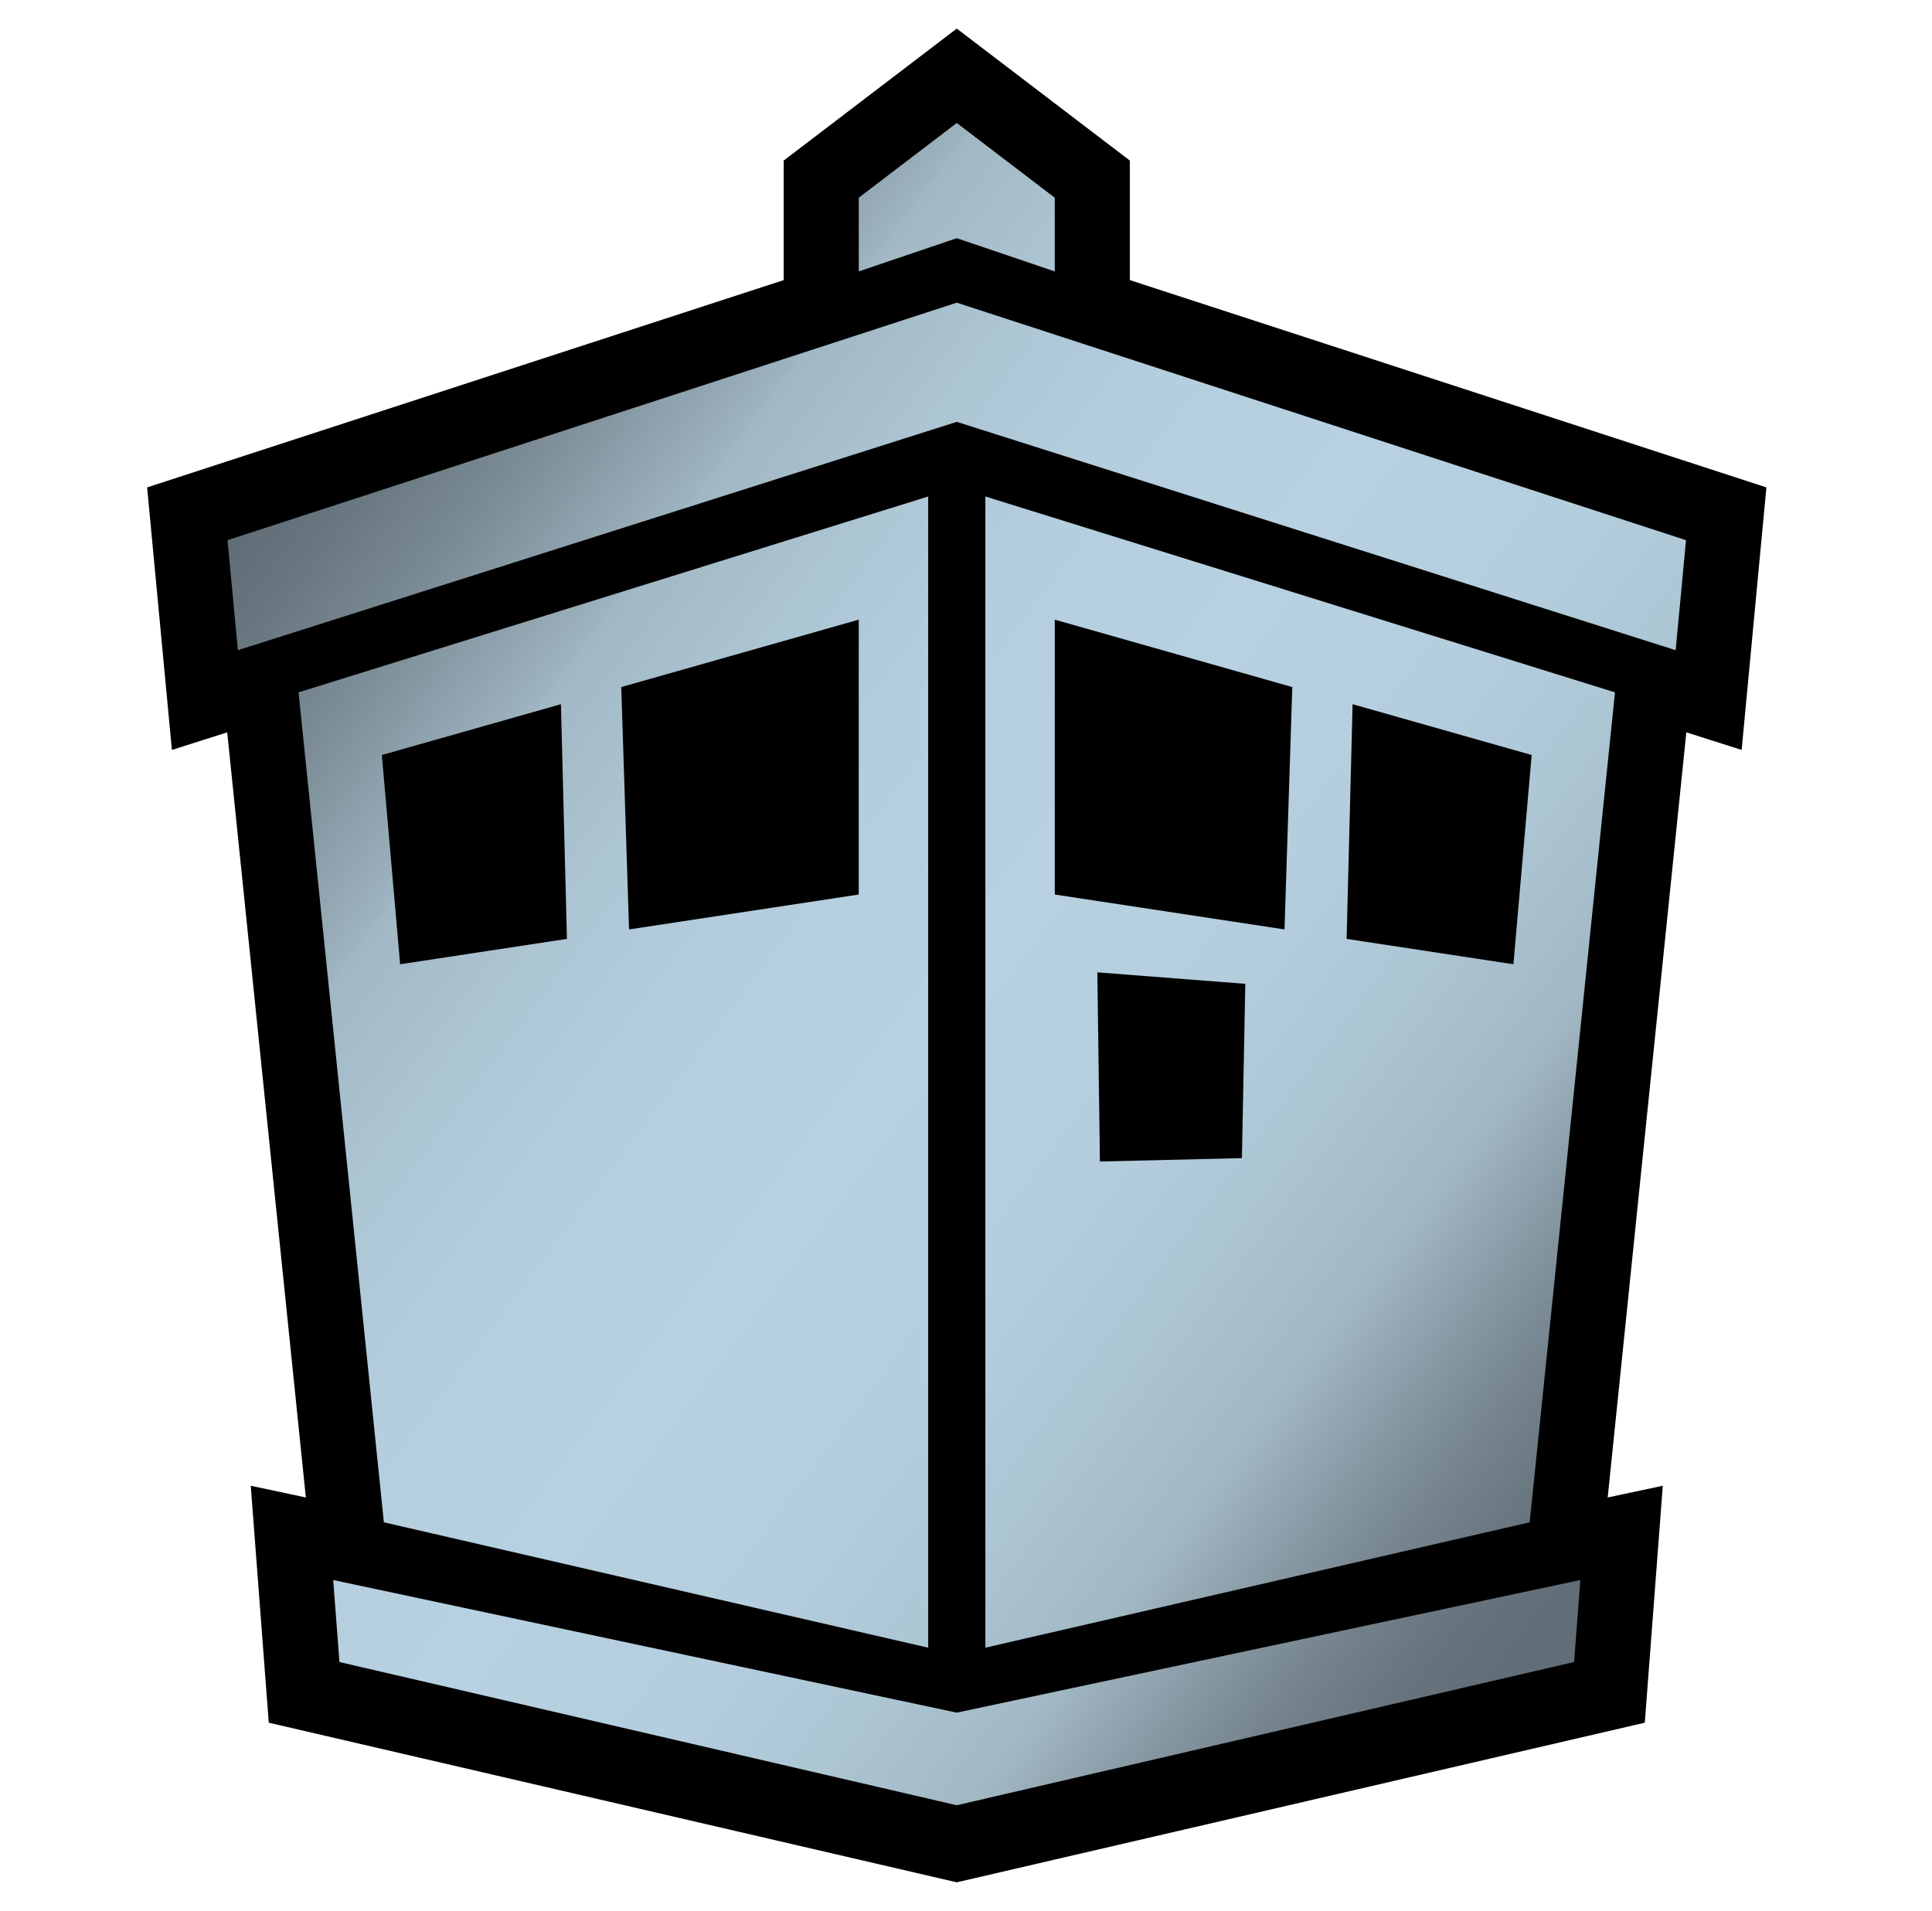
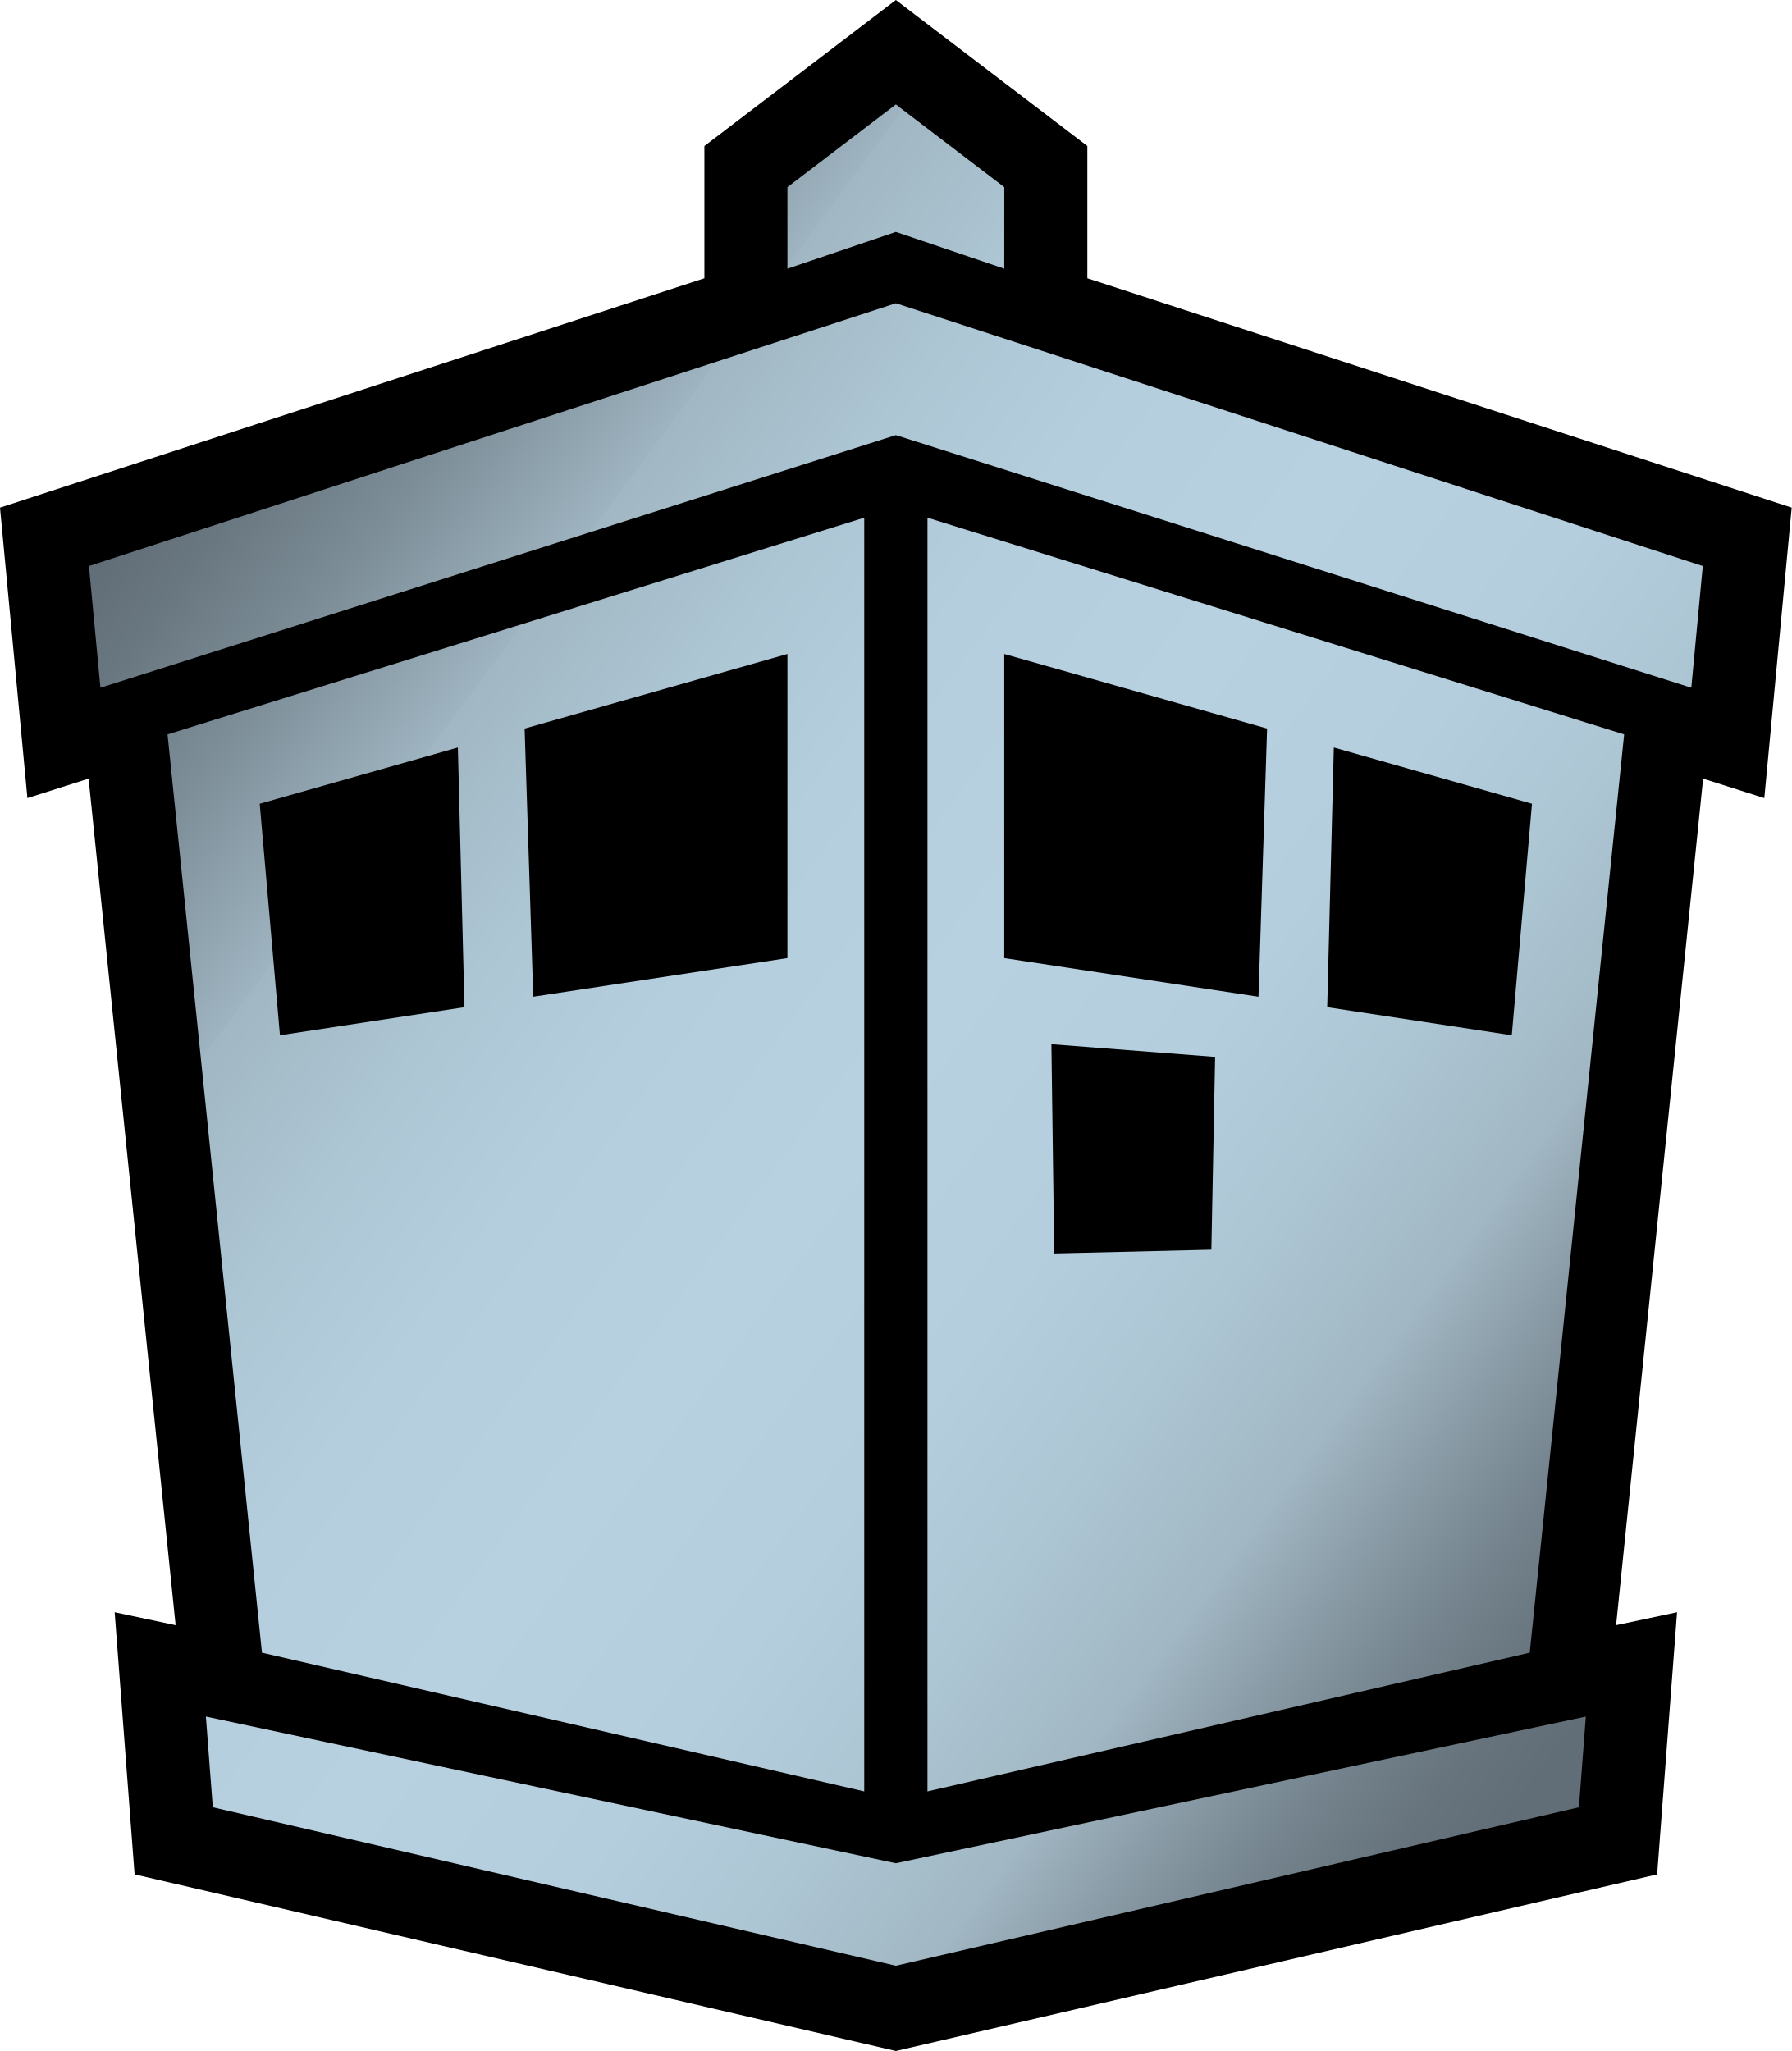
- <svg xmlns="http://www.w3.org/2000/svg" width="100%" height="100%" viewBox="0 0 91 90" version="1.1" xml:space="preserve" style="fill-rule:evenodd;clip-rule:evenodd;stroke-linejoin:round;stroke-miterlimit:2;">
-   <rect id="Uncommon" x="0.065" y="0" width="90" height="90" style="fill:none;" />
-   <path d="M36.914,13.194l-0,-5.631l8.151,-6.217l8.152,6.217l0,5.631l29.983,9.765l-1.166,12.366l-2.605,-0.828l-3.704,36.041l2.595,-0.552l-0.848,11.161l-32.407,7.519l-32.406,-7.519l-0.848,-11.161l2.595,0.552l-3.704,-36.041l-2.605,0.828l-1.167,-12.366l29.984,-9.765Z" />
-   <path d="M45.065,19.871l-33.86,10.756l-0.489,-5.182l34.349,-11.188l34.349,11.188l-0.488,5.182l-33.861,-10.756Zm0,-8.651l-4.616,1.565l0,-3.472l4.616,-3.52l4.616,3.52l0,3.472l-4.616,-1.565Zm0,73.816l-29.077,-6.747l-0.294,-3.862l29.371,6.246l29.371,-6.246l-0.293,3.862l-29.078,6.747Zm-1.346,-61.649l-0,54.227l-25.638,-5.906l-4.019,-39.095l29.657,-9.226Zm-14.09,20.394l10.82,-1.645l0,-12.947l-11.187,3.175l0.367,11.417Zm-3.208,-10.61l-8.435,2.394l0.861,9.856l7.856,-1.195l-0.282,-11.055Zm19.991,-9.784l29.656,9.226l-4.018,39.095l-25.638,5.906l0,-54.227Zm14.09,20.394l0.367,-11.417l-11.188,-3.175l0,12.947l10.821,1.645Zm-8.815,2.021l0.12,8.911l6.689,-0.16l0.16,-8.21l-6.969,-0.541Zm12.022,-12.631l-0.282,11.055l7.857,1.195l0.86,-9.856l-8.435,-2.394Z" style="fill:url(#_Linear1);" />
+ <svg xmlns="http://www.w3.org/2000/svg" id="Layer_2" data-name="Layer 2" viewBox="0 0 915.24 1047.84">
  <defs>
-     <linearGradient id="_Linear1" x1="0" y1="0" x2="1" y2="0" gradientUnits="userSpaceOnUse" gradientTransform="matrix(63.7203,48.9819,-48.9819,63.7203,10.7162,25.445)">
-       <stop offset="0" style="stop-color:#626e77;stop-opacity:1" />
-       <stop offset="0.04" style="stop-color:#697780;stop-opacity:1" />
-       <stop offset="0.11" style="stop-color:#7d8e98;stop-opacity:1" />
-       <stop offset="0.2" style="stop-color:#9eb4c0;stop-opacity:1" />
-       <stop offset="0.2" style="stop-color:#a0b6c2;stop-opacity:1" />
-       <stop offset="0.2" style="stop-color:#a1b7c3;stop-opacity:1" />
-       <stop offset="0.29" style="stop-color:#adc6d4;stop-opacity:1" />
-       <stop offset="0.38" style="stop-color:#b5cede;stop-opacity:1" />
-       <stop offset="0.5" style="stop-color:#b7d1e1;stop-opacity:1" />
-       <stop offset="0.62" style="stop-color:#b5cede;stop-opacity:1" />
-       <stop offset="0.71" style="stop-color:#adc6d4;stop-opacity:1" />
-       <stop offset="0.8" style="stop-color:#a1b7c3;stop-opacity:1" />
-       <stop offset="0.8" style="stop-color:#a0b6c2;stop-opacity:1" />
-       <stop offset="0.85" style="stop-color:#8b9da8;stop-opacity:1" />
-       <stop offset="0.91" style="stop-color:#74838d;stop-opacity:1" />
-       <stop offset="0.96" style="stop-color:#67747d;stop-opacity:1" />
-       <stop offset="1" style="stop-color:#626e77;stop-opacity:1" />
+     <style>
+       .cls-1, .cls-2 {
+         fill-rule: evenodd;
+         stroke-width: 0px;
+       }
+ 
+       .cls-2 {
+         fill: url(#linear-gradient);
+       }
+     </style>
+     <linearGradient id="linear-gradient" x1="-497.16" y1="1063.87" x2="-496.16" y2="1063.87" gradientTransform="translate(-245115.89 1105975.84) rotate(37.55) scale(964.45 -964.45)" gradientUnits="userSpaceOnUse">
+       <stop offset="0" stop-color="#626e77" />
+       <stop offset=".04" stop-color="#697780" />
+       <stop offset=".11" stop-color="#7d8e98" />
+       <stop offset=".2" stop-color="#9eb4c0" />
+       <stop offset=".2" stop-color="#a0b6c2" />
+       <stop offset=".2" stop-color="#a1b7c3" />
+       <stop offset=".29" stop-color="#adc6d4" />
+       <stop offset=".38" stop-color="#b5cede" />
+       <stop offset=".5" stop-color="#b7d1e1" />
+       <stop offset=".62" stop-color="#b5cede" />
+       <stop offset=".71" stop-color="#adc6d4" />
+       <stop offset=".8" stop-color="#a1b7c3" />
+       <stop offset=".8" stop-color="#a0b6c2" />
+       <stop offset=".85" stop-color="#8b9da8" />
+       <stop offset=".91" stop-color="#74838d" />
+       <stop offset=".96" stop-color="#67747d" />
+       <stop offset="1" stop-color="#626e77" />
    </linearGradient>
  </defs>
+   <g id="Layer_1-2" data-name="Layer 1">
+     <path class="cls-1" d="M359.81,142.18v-67.57L457.62,0l97.82,74.6v67.57l359.8,117.18-13.99,148.39-31.26-9.94-44.45,432.49,31.14-6.62-10.18,133.93-388.88,90.23-388.87-90.23-10.18-133.93,31.14,6.62-44.45-432.49-31.26,9.94L0,259.36l359.81-117.18h0Z" />
+     <path class="cls-2" d="M457.62,222.3L51.3,351.37l-5.87-62.18,412.19-134.26,412.19,134.26-5.86,62.18-406.33-129.07h0ZM457.62,118.49l-55.39,18.78v-41.66l55.39-42.24,55.39,42.24v41.66l-55.39-18.78h0ZM457.62,1004.28l-348.92-80.96-3.53-46.34,352.45,74.95,352.45-74.95-3.52,46.34-348.94,80.96ZM441.47,264.49v650.72l-307.66-70.87-48.23-469.14,355.88-110.71h0ZM272.39,509.22l129.84-19.74v-155.36l-134.24,38.1,4.4,137ZM233.89,381.9l-101.22,28.73,10.33,118.27,94.27-14.34-3.38-132.66h0ZM473.78,264.49l355.87,110.71-48.22,469.14-307.66,70.87V264.49ZM642.86,509.22l4.4-137-134.26-38.1v155.36l129.85,19.74ZM537.08,533.47l1.44,106.93,80.27-1.92,1.92-98.52-83.63-6.49ZM681.35,381.9l-3.38,132.66,94.28,14.34,10.32-118.27-101.22-28.73Z" />
+   </g>
</svg>
